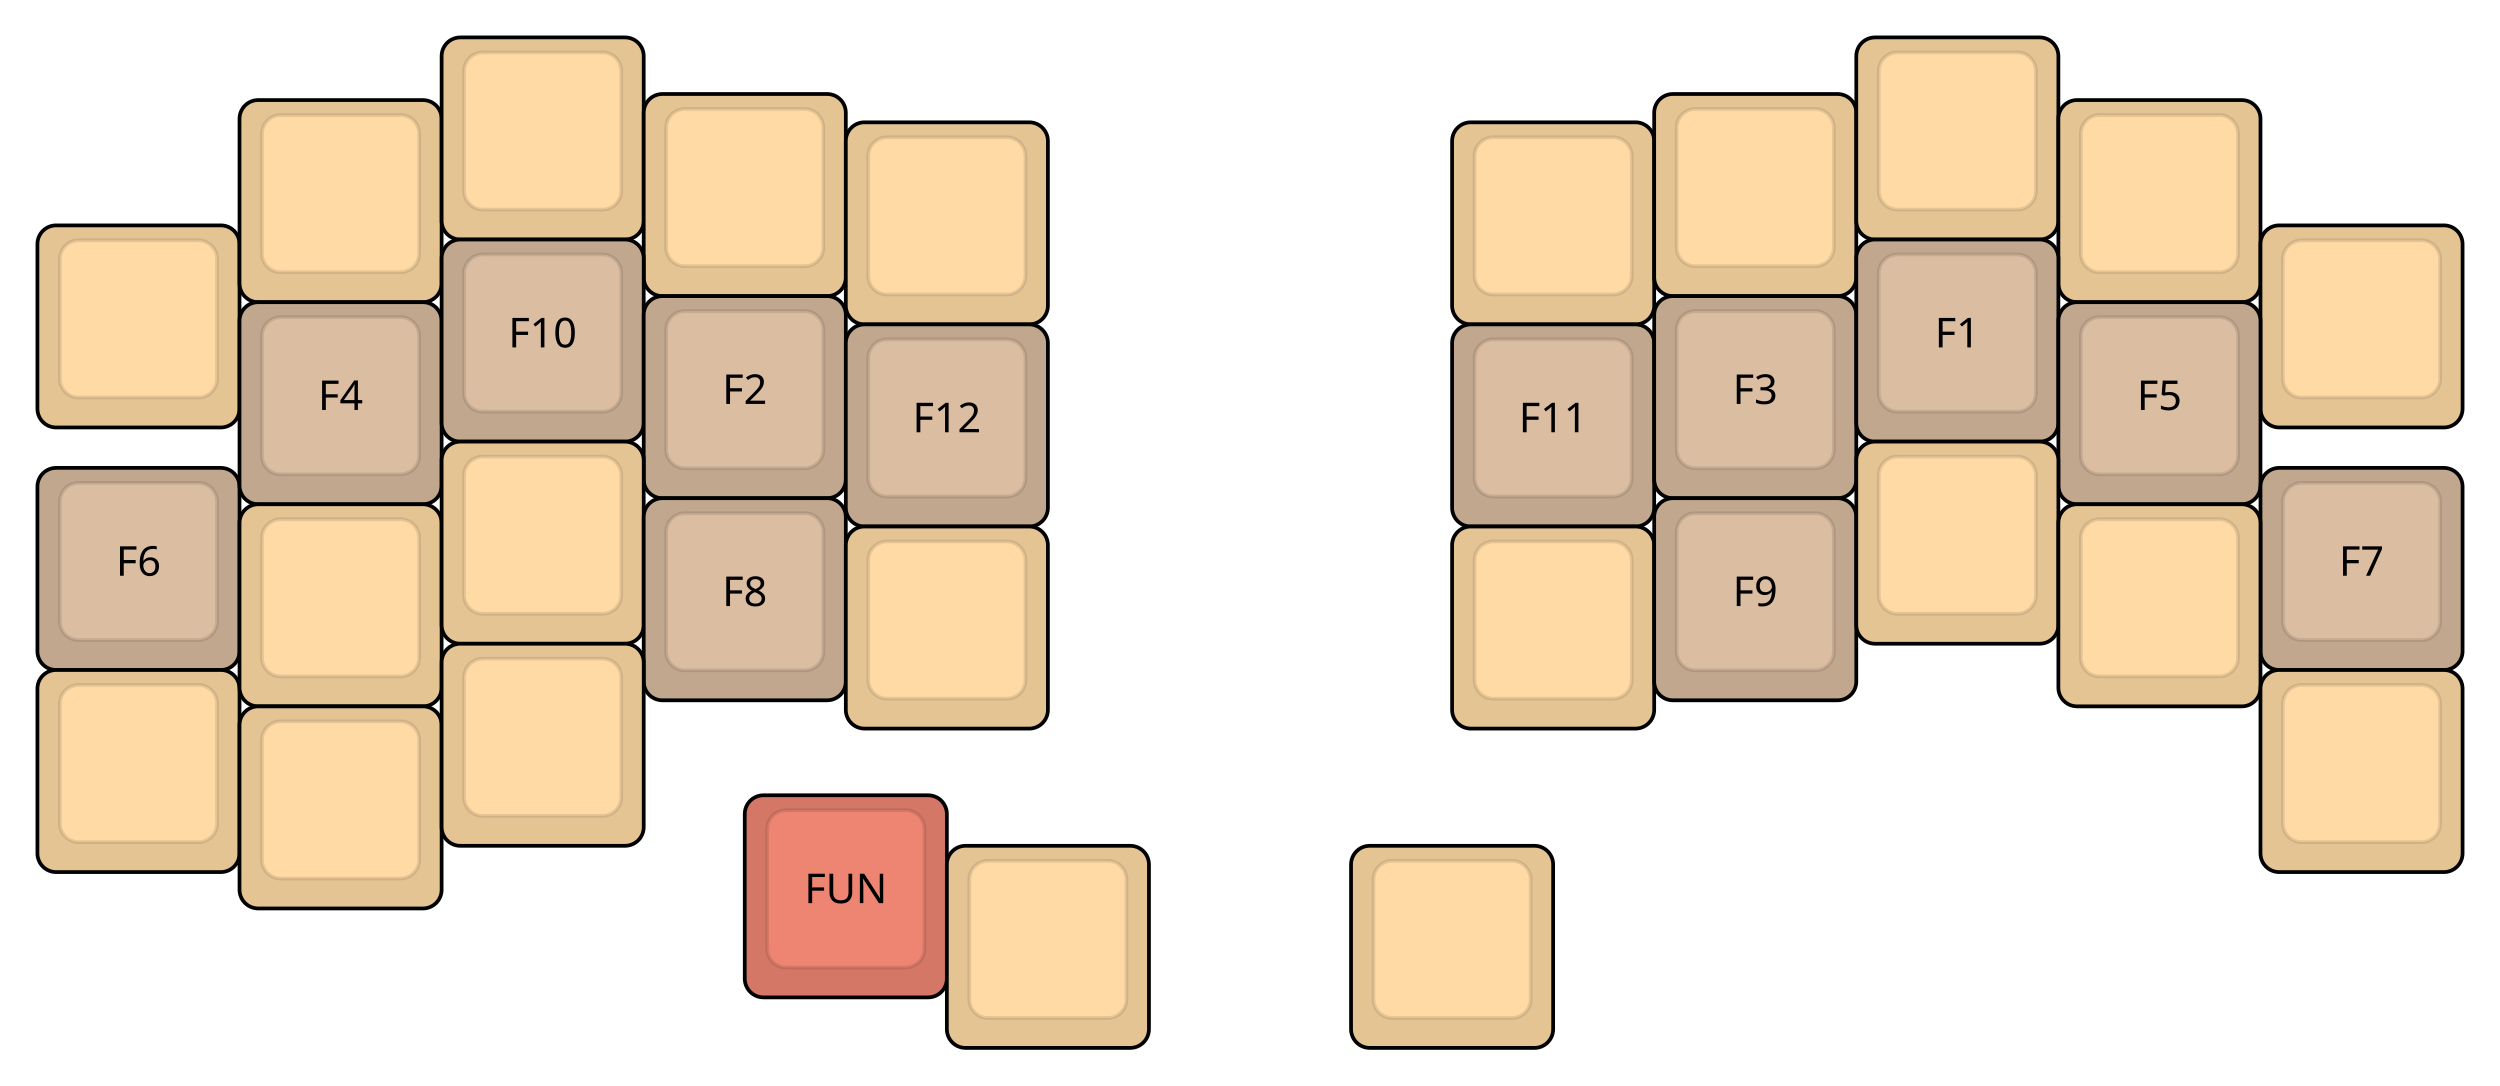
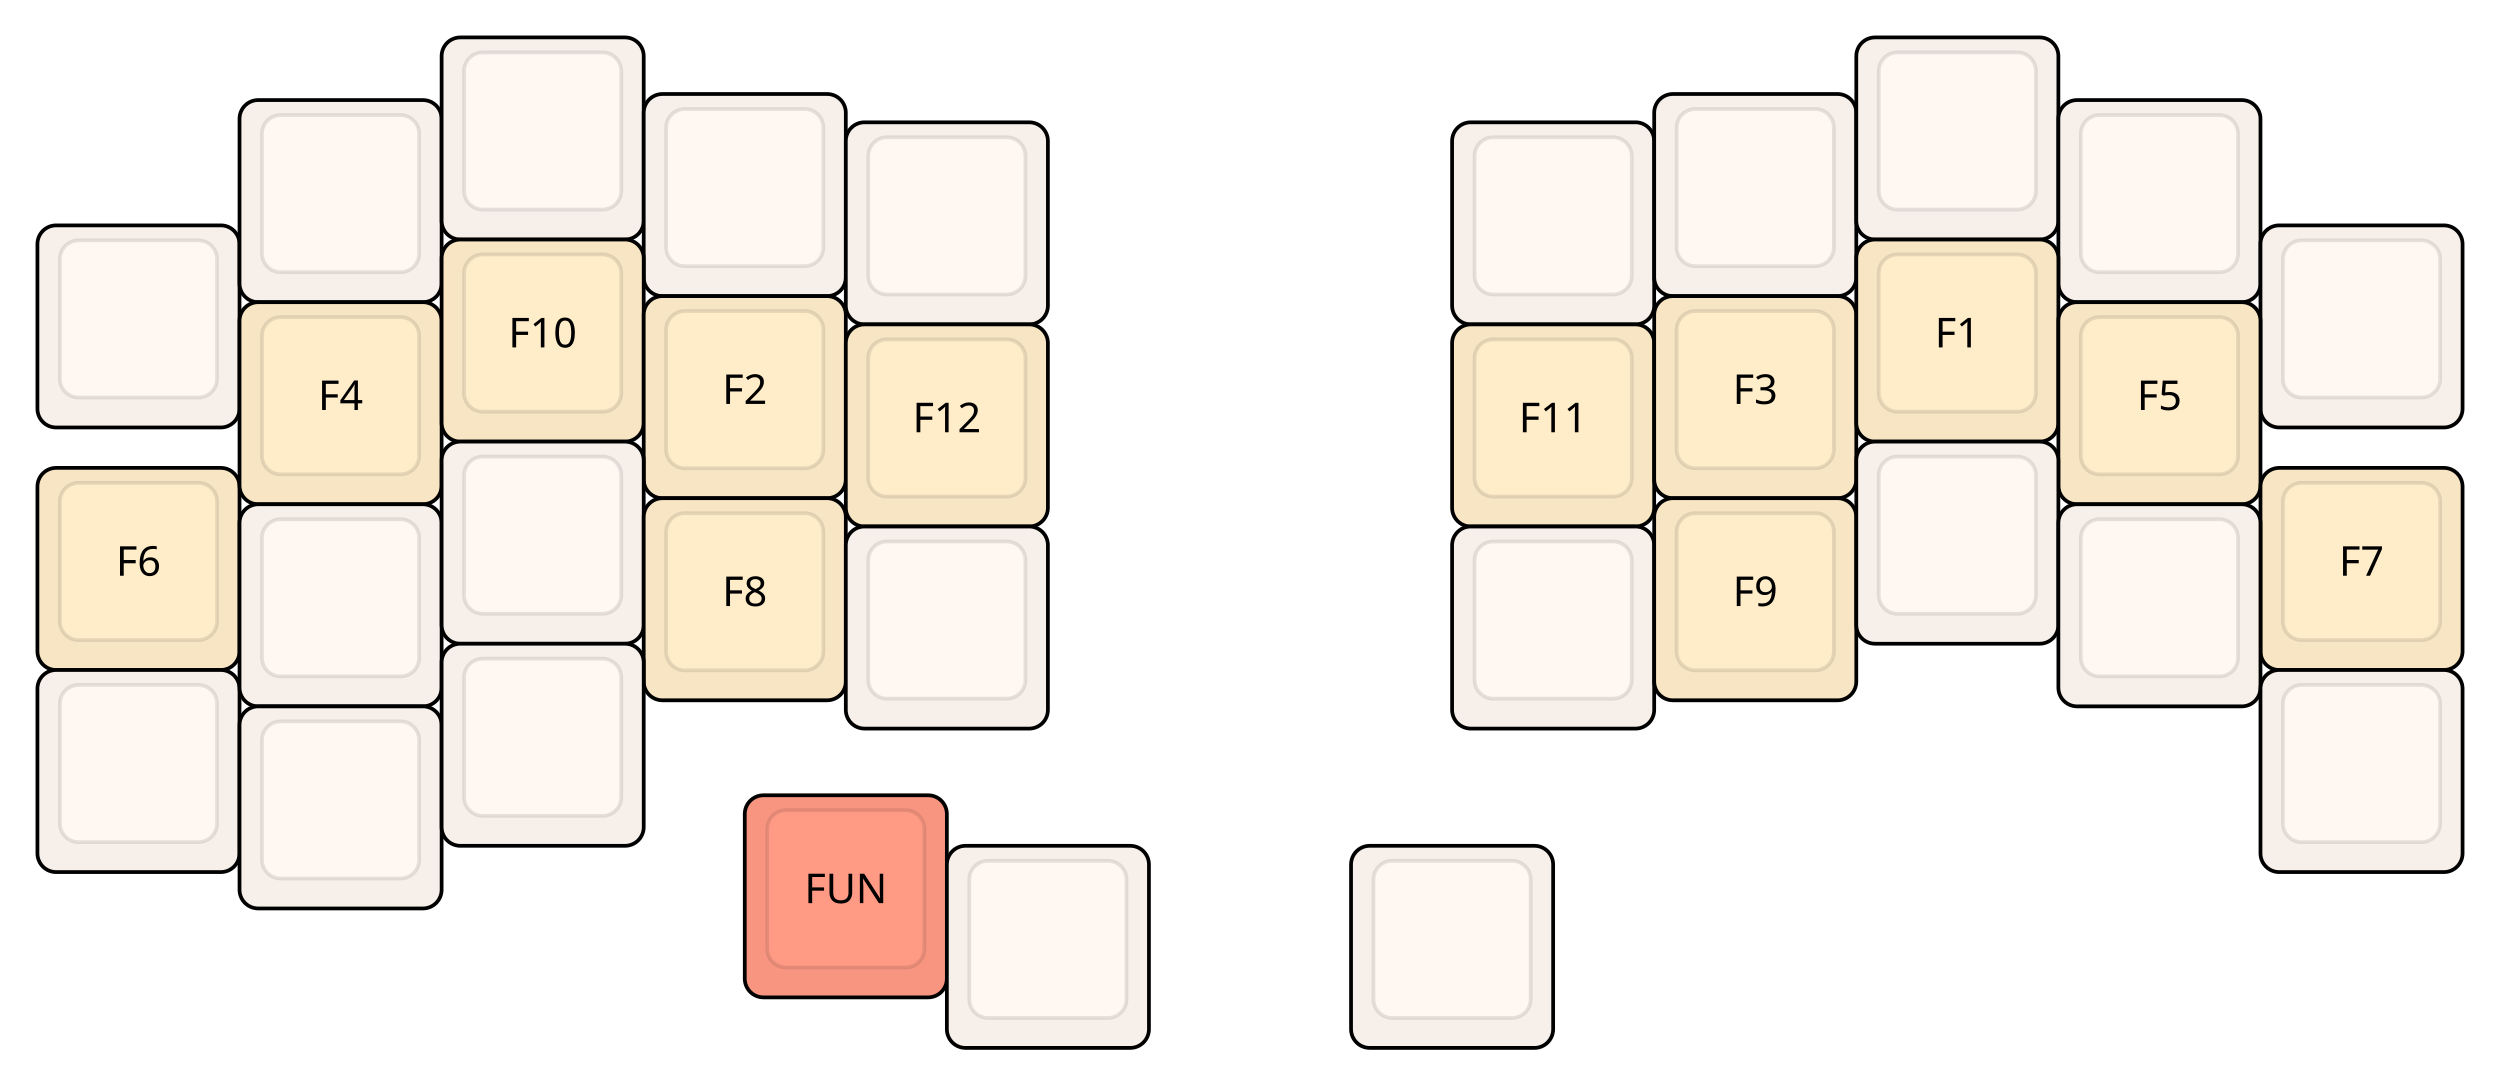
<svg xmlns="http://www.w3.org/2000/svg" width="668px" height="290x" viewBox="0 0 668 290">
  <style type="text/css">
    .keycap .border { stroke: black; stroke-width: 1; }
    .keycap .inner.border { stroke: rgba(0,0,0,.1); }
    .keycap { font-family: sans-serif; font-size: 11px}
    .combos .keycap { font-size: 8px}
  </style>
  <g class="keycap combo_background">
-     <rect x="10" y="60.22" width="54" height="54" rx="5" fill="#e5c494" class="outer border" />
-     <rect x="16" y="64.22" width="42" height="42" rx="5" fill="#ffdaa4" class="inner border" />
+     <rect x="10" y="60.22" width="54" height="54" rx="5" fill="#f7f0ea" class="outer border" />
+     <rect x="16" y="64.22" width="42" height="42" rx="5" fill="#fff7f1" class="inner border" />
  </g>
  <g class="keycap combo_background">
-     <rect x="64" y="26.74" width="54" height="54" rx="5" fill="#e5c494" class="outer border" />
-     <rect x="70" y="30.74" width="42" height="42" rx="5" fill="#ffdaa4" class="inner border" />
+     <rect x="64" y="26.74" width="54" height="54" rx="5" fill="#f7f0ea" class="outer border" />
+     <rect x="70" y="30.74" width="42" height="42" rx="5" fill="#fff7f1" class="inner border" />
  </g>
  <g class="keycap combo_background">
-     <rect x="118" y="10" width="54" height="54" rx="5" fill="#e5c494" class="outer border" />
-     <rect x="124" y="14" width="42" height="42" rx="5" fill="#ffdaa4" class="inner border" />
+     <rect x="118" y="10" width="54" height="54" rx="5" fill="#f7f0ea" class="outer border" />
+     <rect x="124" y="14" width="42" height="42" rx="5" fill="#fff7f1" class="inner border" />
  </g>
  <g class="keycap combo_background">
-     <rect x="172" y="25.12" width="54" height="54" rx="5" fill="#e5c494" class="outer border" />
-     <rect x="178" y="29.12" width="42" height="42" rx="5" fill="#ffdaa4" class="inner border" />
+     <rect x="172" y="25.12" width="54" height="54" rx="5" fill="#f7f0ea" class="outer border" />
+     <rect x="178" y="29.12" width="42" height="42" rx="5" fill="#fff7f1" class="inner border" />
  </g>
  <g class="keycap combo_background">
-     <rect x="226" y="32.68" width="54" height="54" rx="5" fill="#e5c494" class="outer border" />
-     <rect x="232" y="36.68" width="42" height="42" rx="5" fill="#ffdaa4" class="inner border" />
+     <rect x="226" y="32.68" width="54" height="54" rx="5" fill="#f7f0ea" class="outer border" />
+     <rect x="232" y="36.68" width="42" height="42" rx="5" fill="#fff7f1" class="inner border" />
  </g>
  <g class="keycap combo_background">
-     <rect x="388" y="32.68" width="54" height="54" rx="5" fill="#e5c494" class="outer border" />
-     <rect x="394" y="36.68" width="42" height="42" rx="5" fill="#ffdaa4" class="inner border" />
+     <rect x="388" y="32.68" width="54" height="54" rx="5" fill="#f7f0ea" class="outer border" />
+     <rect x="394" y="36.68" width="42" height="42" rx="5" fill="#fff7f1" class="inner border" />
  </g>
  <g class="keycap combo_background">
-     <rect x="442" y="25.12" width="54" height="54" rx="5" fill="#e5c494" class="outer border" />
-     <rect x="448" y="29.12" width="42" height="42" rx="5" fill="#ffdaa4" class="inner border" />
+     <rect x="442" y="25.12" width="54" height="54" rx="5" fill="#f7f0ea" class="outer border" />
+     <rect x="448" y="29.12" width="42" height="42" rx="5" fill="#fff7f1" class="inner border" />
  </g>
  <g class="keycap combo_background">
-     <rect x="496" y="10" width="54" height="54" rx="5" fill="#e5c494" class="outer border" />
-     <rect x="502" y="14" width="42" height="42" rx="5" fill="#ffdaa4" class="inner border" />
+     <rect x="496" y="10" width="54" height="54" rx="5" fill="#f7f0ea" class="outer border" />
+     <rect x="502" y="14" width="42" height="42" rx="5" fill="#fff7f1" class="inner border" />
  </g>
  <g class="keycap combo_background">
-     <rect x="550" y="26.74" width="54" height="54" rx="5" fill="#e5c494" class="outer border" />
-     <rect x="556" y="30.74" width="42" height="42" rx="5" fill="#ffdaa4" class="inner border" />
+     <rect x="550" y="26.74" width="54" height="54" rx="5" fill="#f7f0ea" class="outer border" />
+     <rect x="556" y="30.74" width="42" height="42" rx="5" fill="#fff7f1" class="inner border" />
  </g>
  <g class="keycap combo_background">
-     <rect x="604" y="60.22" width="54" height="54" rx="5" fill="#e5c494" class="outer border" />
-     <rect x="610" y="64.22" width="42" height="42" rx="5" fill="#ffdaa4" class="inner border" />
+     <rect x="604" y="60.22" width="54" height="54" rx="5" fill="#f7f0ea" class="outer border" />
+     <rect x="610" y="64.22" width="42" height="42" rx="5" fill="#fff7f1" class="inner border" />
  </g>
  <g class="keycap default">
-     <rect x="10" y="125.02" width="54" height="54" rx="5" fill="#c1a78e" class="outer border" />
-     <rect x="16" y="129.02" width="42" height="42" rx="5" fill="#dbbda1" class="inner border" />
+     <rect x="10" y="125.02" width="54" height="54" rx="5" fill="#f7e5c3" class="outer border" />
+     <rect x="16" y="129.02" width="42" height="42" rx="5" fill="#ffecc9" class="inner border" />
    <text x="37" y="150.02" text-anchor="middle" dominant-baseline="middle" class="main">
      <tspan x="37" dy="0">F6</tspan>
    </text>
  </g>
  <g class="keycap default">
-     <rect x="64" y="80.74" width="54" height="54" rx="5" fill="#c1a78e" class="outer border" />
-     <rect x="70" y="84.74" width="42" height="42" rx="5" fill="#dbbda1" class="inner border" />
+     <rect x="64" y="80.74" width="54" height="54" rx="5" fill="#f7e5c3" class="outer border" />
+     <rect x="70" y="84.74" width="42" height="42" rx="5" fill="#ffecc9" class="inner border" />
    <text x="91" y="105.74" text-anchor="middle" dominant-baseline="middle" class="main">
      <tspan x="91" dy="0">F4</tspan>
    </text>
  </g>
  <g class="keycap default">
-     <rect x="118" y="64" width="54" height="54" rx="5" fill="#c1a78e" class="outer border" />
-     <rect x="124" y="68" width="42" height="42" rx="5" fill="#dbbda1" class="inner border" />
+     <rect x="118" y="64" width="54" height="54" rx="5" fill="#f7e5c3" class="outer border" />
+     <rect x="124" y="68" width="42" height="42" rx="5" fill="#ffecc9" class="inner border" />
    <text x="145" y="89" text-anchor="middle" dominant-baseline="middle" class="main">
      <tspan x="145" dy="0">F10</tspan>
    </text>
  </g>
  <g class="keycap default">
-     <rect x="172" y="79.12" width="54" height="54" rx="5" fill="#c1a78e" class="outer border" />
-     <rect x="178" y="83.12" width="42" height="42" rx="5" fill="#dbbda1" class="inner border" />
+     <rect x="172" y="79.12" width="54" height="54" rx="5" fill="#f7e5c3" class="outer border" />
+     <rect x="178" y="83.12" width="42" height="42" rx="5" fill="#ffecc9" class="inner border" />
    <text x="199" y="104.12" text-anchor="middle" dominant-baseline="middle" class="main">
      <tspan x="199" dy="0">F2</tspan>
    </text>
  </g>
  <g class="keycap default">
-     <rect x="226" y="86.68" width="54" height="54" rx="5" fill="#c1a78e" class="outer border" />
-     <rect x="232" y="90.68" width="42" height="42" rx="5" fill="#dbbda1" class="inner border" />
+     <rect x="226" y="86.68" width="54" height="54" rx="5" fill="#f7e5c3" class="outer border" />
+     <rect x="232" y="90.68" width="42" height="42" rx="5" fill="#ffecc9" class="inner border" />
    <text x="253" y="111.68" text-anchor="middle" dominant-baseline="middle" class="main">
      <tspan x="253" dy="0">F12</tspan>
    </text>
  </g>
  <g class="keycap default">
-     <rect x="388" y="86.68" width="54" height="54" rx="5" fill="#c1a78e" class="outer border" />
-     <rect x="394" y="90.68" width="42" height="42" rx="5" fill="#dbbda1" class="inner border" />
+     <rect x="388" y="86.68" width="54" height="54" rx="5" fill="#f7e5c3" class="outer border" />
+     <rect x="394" y="90.68" width="42" height="42" rx="5" fill="#ffecc9" class="inner border" />
    <text x="415" y="111.68" text-anchor="middle" dominant-baseline="middle" class="main">
      <tspan x="415" dy="0">F11</tspan>
    </text>
  </g>
  <g class="keycap default">
-     <rect x="442" y="79.12" width="54" height="54" rx="5" fill="#c1a78e" class="outer border" />
-     <rect x="448" y="83.12" width="42" height="42" rx="5" fill="#dbbda1" class="inner border" />
+     <rect x="442" y="79.12" width="54" height="54" rx="5" fill="#f7e5c3" class="outer border" />
+     <rect x="448" y="83.12" width="42" height="42" rx="5" fill="#ffecc9" class="inner border" />
    <text x="469" y="104.12" text-anchor="middle" dominant-baseline="middle" class="main">
      <tspan x="469" dy="0">F3</tspan>
    </text>
  </g>
  <g class="keycap default">
-     <rect x="496" y="64" width="54" height="54" rx="5" fill="#c1a78e" class="outer border" />
-     <rect x="502" y="68" width="42" height="42" rx="5" fill="#dbbda1" class="inner border" />
+     <rect x="496" y="64" width="54" height="54" rx="5" fill="#f7e5c3" class="outer border" />
+     <rect x="502" y="68" width="42" height="42" rx="5" fill="#ffecc9" class="inner border" />
    <text x="523" y="89" text-anchor="middle" dominant-baseline="middle" class="main">
      <tspan x="523" dy="0">F1</tspan>
    </text>
  </g>
  <g class="keycap default">
-     <rect x="550" y="80.74" width="54" height="54" rx="5" fill="#c1a78e" class="outer border" />
-     <rect x="556" y="84.74" width="42" height="42" rx="5" fill="#dbbda1" class="inner border" />
+     <rect x="550" y="80.74" width="54" height="54" rx="5" fill="#f7e5c3" class="outer border" />
+     <rect x="556" y="84.74" width="42" height="42" rx="5" fill="#ffecc9" class="inner border" />
    <text x="577" y="105.74" text-anchor="middle" dominant-baseline="middle" class="main">
      <tspan x="577" dy="0">F5</tspan>
    </text>
  </g>
  <g class="keycap default">
-     <rect x="604" y="125.02" width="54" height="54" rx="5" fill="#c1a78e" class="outer border" />
-     <rect x="610" y="129.02" width="42" height="42" rx="5" fill="#dbbda1" class="inner border" />
+     <rect x="604" y="125.02" width="54" height="54" rx="5" fill="#f7e5c3" class="outer border" />
+     <rect x="610" y="129.02" width="42" height="42" rx="5" fill="#ffecc9" class="inner border" />
    <text x="631" y="150.02" text-anchor="middle" dominant-baseline="middle" class="main">
      <tspan x="631" dy="0">F7</tspan>
    </text>
  </g>
  <g class="keycap combo_background">
-     <rect x="10" y="179.02" width="54" height="54" rx="5" fill="#e5c494" class="outer border" />
-     <rect x="16" y="183.02" width="42" height="42" rx="5" fill="#ffdaa4" class="inner border" />
+     <rect x="10" y="179.02" width="54" height="54" rx="5" fill="#f7f0ea" class="outer border" />
+     <rect x="16" y="183.02" width="42" height="42" rx="5" fill="#fff7f1" class="inner border" />
  </g>
  <g class="keycap combo_background">
-     <rect x="64" y="134.74" width="54" height="54" rx="5" fill="#e5c494" class="outer border" />
-     <rect x="70" y="138.74" width="42" height="42" rx="5" fill="#ffdaa4" class="inner border" />
+     <rect x="64" y="134.74" width="54" height="54" rx="5" fill="#f7f0ea" class="outer border" />
+     <rect x="70" y="138.74" width="42" height="42" rx="5" fill="#fff7f1" class="inner border" />
  </g>
  <g class="keycap combo_background">
-     <rect x="118" y="118" width="54" height="54" rx="5" fill="#e5c494" class="outer border" />
-     <rect x="124" y="122" width="42" height="42" rx="5" fill="#ffdaa4" class="inner border" />
+     <rect x="118" y="118" width="54" height="54" rx="5" fill="#f7f0ea" class="outer border" />
+     <rect x="124" y="122" width="42" height="42" rx="5" fill="#fff7f1" class="inner border" />
  </g>
  <g class="keycap default">
-     <rect x="172" y="133.12" width="54" height="54" rx="5" fill="#c1a78e" class="outer border" />
-     <rect x="178" y="137.12" width="42" height="42" rx="5" fill="#dbbda1" class="inner border" />
+     <rect x="172" y="133.12" width="54" height="54" rx="5" fill="#f7e5c3" class="outer border" />
+     <rect x="178" y="137.12" width="42" height="42" rx="5" fill="#ffecc9" class="inner border" />
    <text x="199" y="158.12" text-anchor="middle" dominant-baseline="middle" class="main">
      <tspan x="199" dy="0">F8</tspan>
    </text>
  </g>
  <g class="keycap combo_background">
-     <rect x="226" y="140.68" width="54" height="54" rx="5" fill="#e5c494" class="outer border" />
-     <rect x="232" y="144.68" width="42" height="42" rx="5" fill="#ffdaa4" class="inner border" />
+     <rect x="226" y="140.68" width="54" height="54" rx="5" fill="#f7f0ea" class="outer border" />
+     <rect x="232" y="144.68" width="42" height="42" rx="5" fill="#fff7f1" class="inner border" />
  </g>
  <g class="keycap combo_background">
-     <rect x="388" y="140.68" width="54" height="54" rx="5" fill="#e5c494" class="outer border" />
-     <rect x="394" y="144.68" width="42" height="42" rx="5" fill="#ffdaa4" class="inner border" />
+     <rect x="388" y="140.68" width="54" height="54" rx="5" fill="#f7f0ea" class="outer border" />
+     <rect x="394" y="144.68" width="42" height="42" rx="5" fill="#fff7f1" class="inner border" />
  </g>
  <g class="keycap default">
-     <rect x="442" y="133.12" width="54" height="54" rx="5" fill="#c1a78e" class="outer border" />
-     <rect x="448" y="137.12" width="42" height="42" rx="5" fill="#dbbda1" class="inner border" />
+     <rect x="442" y="133.12" width="54" height="54" rx="5" fill="#f7e5c3" class="outer border" />
+     <rect x="448" y="137.12" width="42" height="42" rx="5" fill="#ffecc9" class="inner border" />
    <text x="469" y="158.12" text-anchor="middle" dominant-baseline="middle" class="main">
      <tspan x="469" dy="0">F9</tspan>
    </text>
  </g>
  <g class="keycap combo_background">
-     <rect x="496" y="118" width="54" height="54" rx="5" fill="#e5c494" class="outer border" />
-     <rect x="502" y="122" width="42" height="42" rx="5" fill="#ffdaa4" class="inner border" />
+     <rect x="496" y="118" width="54" height="54" rx="5" fill="#f7f0ea" class="outer border" />
+     <rect x="502" y="122" width="42" height="42" rx="5" fill="#fff7f1" class="inner border" />
  </g>
  <g class="keycap combo_background">
-     <rect x="550" y="134.74" width="54" height="54" rx="5" fill="#e5c494" class="outer border" />
-     <rect x="556" y="138.74" width="42" height="42" rx="5" fill="#ffdaa4" class="inner border" />
+     <rect x="550" y="134.74" width="54" height="54" rx="5" fill="#f7f0ea" class="outer border" />
+     <rect x="556" y="138.74" width="42" height="42" rx="5" fill="#fff7f1" class="inner border" />
  </g>
  <g class="keycap combo_background">
-     <rect x="604" y="179.02" width="54" height="54" rx="5" fill="#e5c494" class="outer border" />
-     <rect x="610" y="183.02" width="42" height="42" rx="5" fill="#ffdaa4" class="inner border" />
+     <rect x="604" y="179.02" width="54" height="54" rx="5" fill="#f7f0ea" class="outer border" />
+     <rect x="610" y="183.02" width="42" height="42" rx="5" fill="#fff7f1" class="inner border" />
  </g>
  <g class="keycap combo_background">
-     <rect x="64" y="188.74" width="54" height="54" rx="5" fill="#e5c494" class="outer border" />
-     <rect x="70" y="192.74" width="42" height="42" rx="5" fill="#ffdaa4" class="inner border" />
+     <rect x="64" y="188.74" width="54" height="54" rx="5" fill="#f7f0ea" class="outer border" />
+     <rect x="70" y="192.74" width="42" height="42" rx="5" fill="#fff7f1" class="inner border" />
  </g>
  <g class="keycap combo_background">
-     <rect x="118" y="172" width="54" height="54" rx="5" fill="#e5c494" class="outer border" />
-     <rect x="124" y="176" width="42" height="42" rx="5" fill="#ffdaa4" class="inner border" />
+     <rect x="118" y="172" width="54" height="54" rx="5" fill="#f7f0ea" class="outer border" />
+     <rect x="124" y="176" width="42" height="42" rx="5" fill="#fff7f1" class="inner border" />
  </g>
  <g class="keycap active_layer">
-     <rect x="199" y="212.5" width="54" height="54" rx="5" fill="#d47766" class="outer border" />
-     <rect x="205" y="216.5" width="42" height="42" rx="5" fill="#ee8572" class="inner border" />
+     <rect x="199" y="212.5" width="54" height="54" rx="5" fill="#f79581" class="outer border" />
+     <rect x="205" y="216.5" width="42" height="42" rx="5" fill="#ff9a85" class="inner border" />
    <text x="226" y="237.5" text-anchor="middle" dominant-baseline="middle" class="main">
      <tspan x="226" dy="0">FUN</tspan>
    </text>
  </g>
  <g class="keycap combo_background">
-     <rect x="253" y="226" width="54" height="54" rx="5" fill="#e5c494" class="outer border" />
-     <rect x="259" y="230" width="42" height="42" rx="5" fill="#ffdaa4" class="inner border" />
+     <rect x="253" y="226" width="54" height="54" rx="5" fill="#f7f0ea" class="outer border" />
+     <rect x="259" y="230" width="42" height="42" rx="5" fill="#fff7f1" class="inner border" />
  </g>
  <g class="keycap combo_background">
-     <rect x="361" y="226" width="54" height="54" rx="5" fill="#e5c494" class="outer border" />
-     <rect x="367" y="230" width="42" height="42" rx="5" fill="#ffdaa4" class="inner border" />
+     <rect x="361" y="226" width="54" height="54" rx="5" fill="#f7f0ea" class="outer border" />
+     <rect x="367" y="230" width="42" height="42" rx="5" fill="#fff7f1" class="inner border" />
  </g>
</svg>
